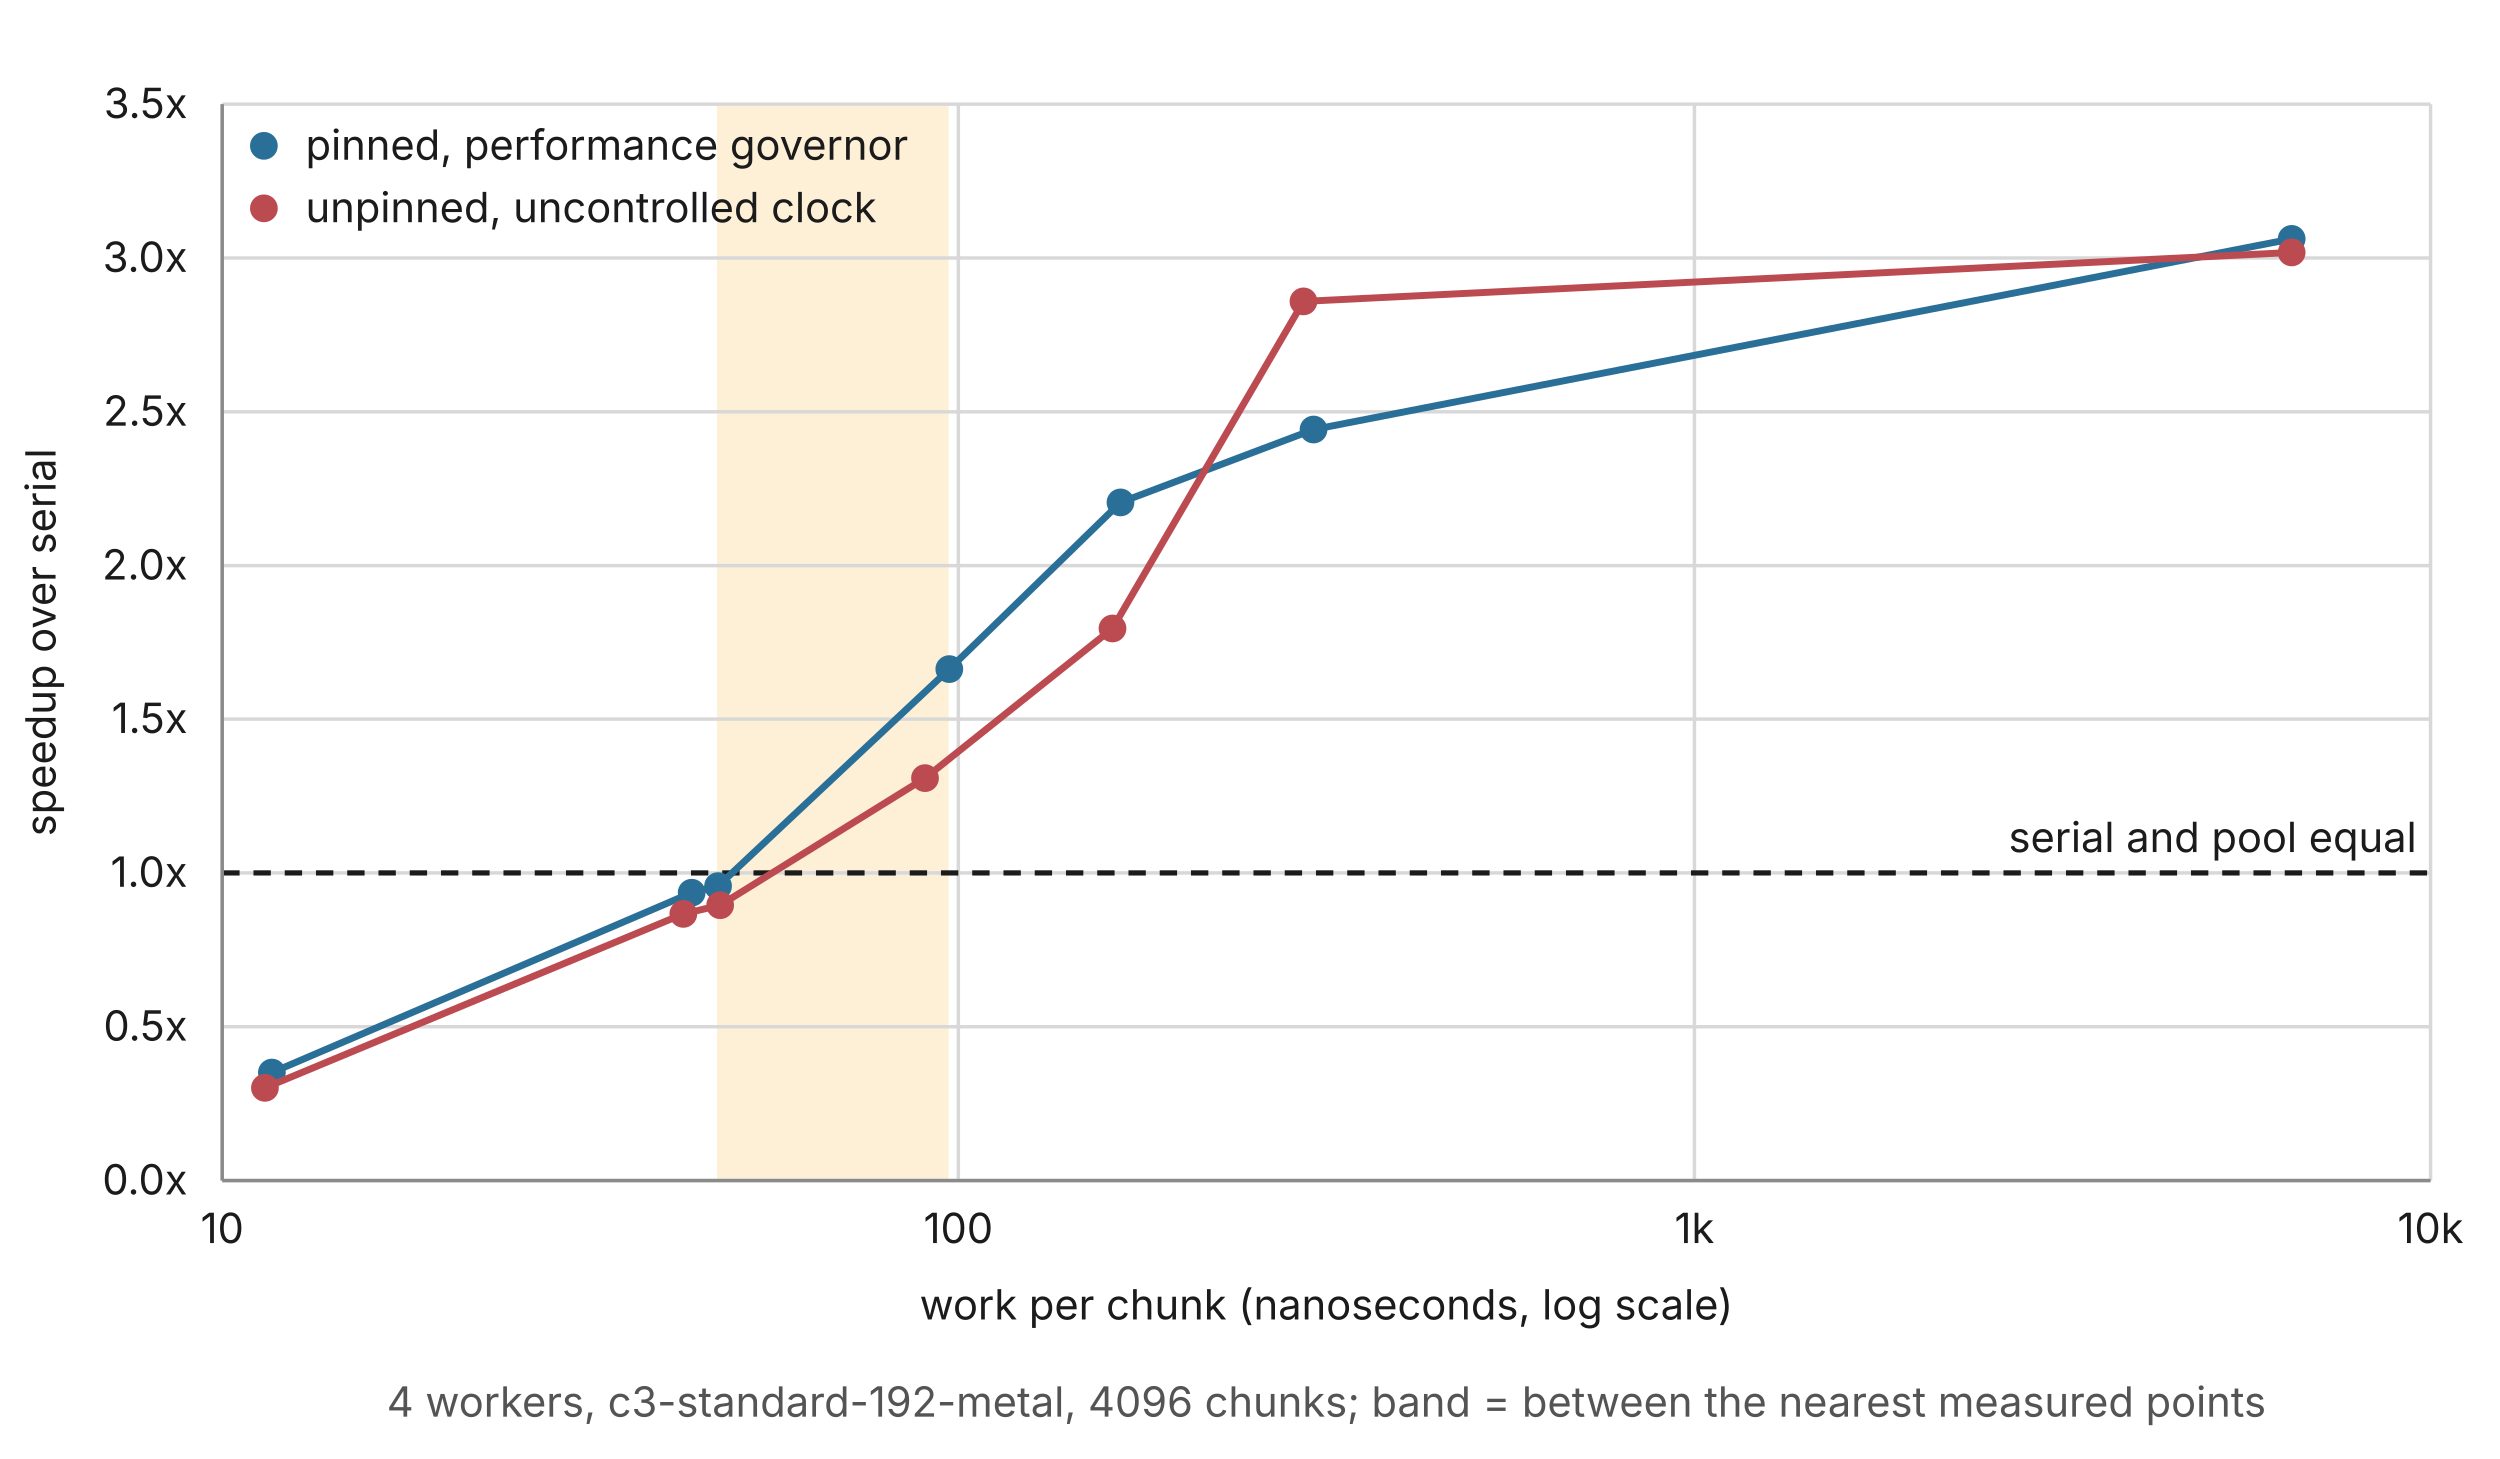
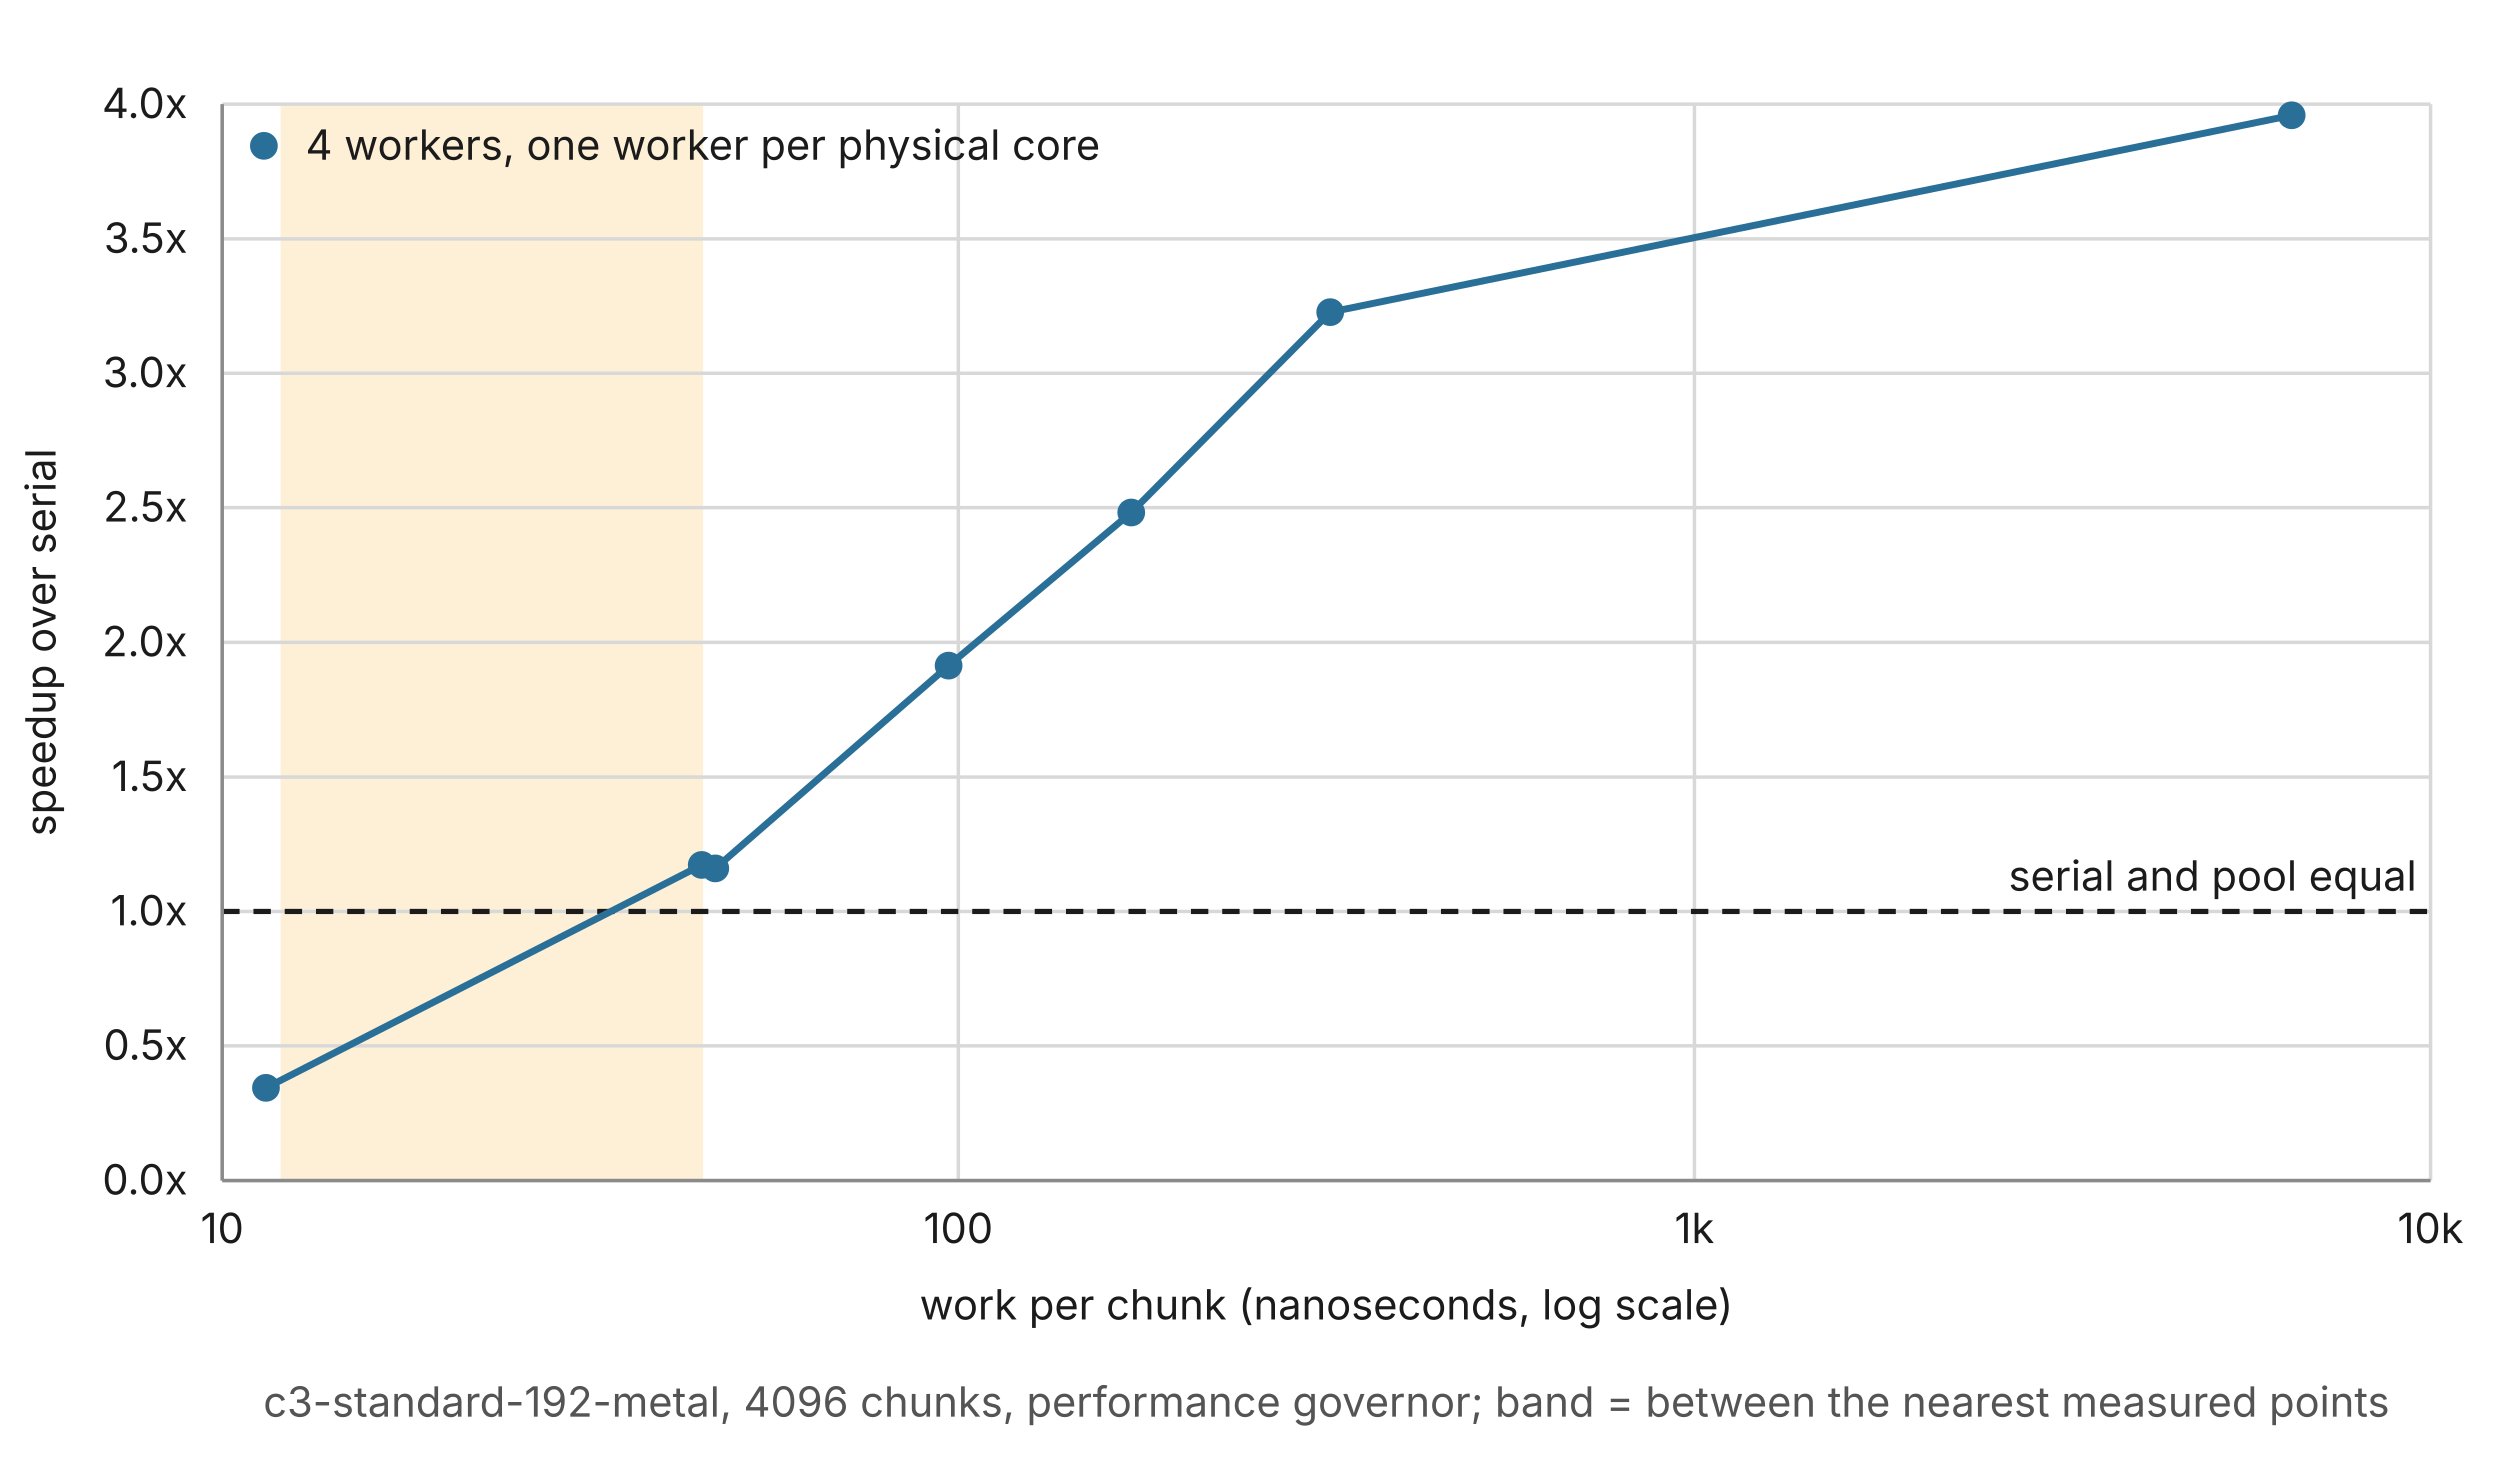
- <svg xmlns="http://www.w3.org/2000/svg" viewBox="0 0 720 420" width="720" height="420" role="img" aria-label="4 workers, c3-standard-192-metal, 4096 chunks; band = between the nearest measured points">
+ <svg xmlns="http://www.w3.org/2000/svg" viewBox="0 0 720 420" width="720" height="420" role="img" aria-label="c3-standard-192-metal, 4096 chunks, performance governor; band = between the nearest measured points">
  <style>
.fg{fill:#1b1b1b}.axis{stroke:#8a8a8a;stroke-width:1}
.grid{stroke:#d8d8d8;stroke-width:1}
.unity{stroke:#1b1b1b;stroke-width:1.5;stroke-dasharray:5 4}
.band{fill:#f0a202;opacity:0.16}
text{font-family:system-ui,-apple-system,Segoe UI,sans-serif;font-size:12px}
@media (prefers-color-scheme: dark){.fg{fill:#e8e8e8}.axis{stroke:#7d7d7d}.grid{stroke:#333}.unity{stroke:#e8e8e8}}
</style>
-   <rect class="band" x="206.5" y="30" width="66.7" height="310" />
+   <rect class="band" x="80.8" y="30" width="121.7" height="310" />
  <line class="grid" x1="64" y1="340.0" x2="700" y2="340.0" />
  <text class="fg" x="54" y="344.0" text-anchor="end">0.0x</text>
-   <line class="grid" x1="64" y1="295.7" x2="700" y2="295.7" />
-   <text class="fg" x="54" y="299.7" text-anchor="end">0.5x</text>
-   <line class="grid" x1="64" y1="251.4" x2="700" y2="251.4" />
-   <text class="fg" x="54" y="255.4" text-anchor="end">1.0x</text>
-   <line class="grid" x1="64" y1="207.1" x2="700" y2="207.1" />
-   <text class="fg" x="54" y="211.1" text-anchor="end">1.5x</text>
-   <line class="grid" x1="64" y1="162.9" x2="700" y2="162.9" />
-   <text class="fg" x="54" y="166.9" text-anchor="end">2.0x</text>
-   <line class="grid" x1="64" y1="118.6" x2="700" y2="118.6" />
-   <text class="fg" x="54" y="122.6" text-anchor="end">2.5x</text>
-   <line class="grid" x1="64" y1="74.3" x2="700" y2="74.3" />
-   <text class="fg" x="54" y="78.3" text-anchor="end">3.0x</text>
+   <line class="grid" x1="64" y1="301.2" x2="700" y2="301.2" />
+   <text class="fg" x="54" y="305.2" text-anchor="end">0.5x</text>
+   <line class="grid" x1="64" y1="262.5" x2="700" y2="262.5" />
+   <text class="fg" x="54" y="266.5" text-anchor="end">1.0x</text>
+   <line class="grid" x1="64" y1="223.8" x2="700" y2="223.8" />
+   <text class="fg" x="54" y="227.8" text-anchor="end">1.5x</text>
+   <line class="grid" x1="64" y1="185.0" x2="700" y2="185.0" />
+   <text class="fg" x="54" y="189.0" text-anchor="end">2.0x</text>
+   <line class="grid" x1="64" y1="146.2" x2="700" y2="146.2" />
+   <text class="fg" x="54" y="150.2" text-anchor="end">2.5x</text>
+   <line class="grid" x1="64" y1="107.5" x2="700" y2="107.5" />
+   <text class="fg" x="54" y="111.5" text-anchor="end">3.0x</text>
+   <line class="grid" x1="64" y1="68.8" x2="700" y2="68.8" />
+   <text class="fg" x="54" y="72.8" text-anchor="end">3.5x</text>
  <line class="grid" x1="64" y1="30.0" x2="700" y2="30.0" />
-   <text class="fg" x="54" y="34.0" text-anchor="end">3.5x</text>
+   <text class="fg" x="54" y="34.0" text-anchor="end">4.0x</text>
  <line class="grid" x1="64.0" y1="30" x2="64.0" y2="340" />
  <text class="fg" x="64.0" y="358.0" text-anchor="middle">10</text>
  <line class="grid" x1="276.0" y1="30" x2="276.0" y2="340" />
  <text class="fg" x="276.0" y="358.0" text-anchor="middle">100</text>
  <line class="grid" x1="488.0" y1="30" x2="488.0" y2="340" />
  <text class="fg" x="488.0" y="358.0" text-anchor="middle">1k</text>
  <line class="grid" x1="700.0" y1="30" x2="700.0" y2="340" />
  <text class="fg" x="700.0" y="358.0" text-anchor="middle">10k</text>
-   <line class="unity" x1="64" y1="251.4" x2="700" y2="251.4" />
-   <text class="fg" x="696" y="245.4" text-anchor="end">serial and pool equal</text>
-   <path d="M78.3,308.9 L199.2,257.1 L206.8,255.2 L273.4,192.7 L322.7,144.7 L378.3,123.7 L660.0,68.8" fill="none" stroke="#2a6f97" stroke-width="2" />
-   <circle class="pt" cx="78.3" cy="308.9" r="4" fill="#2a6f97" />
-   <circle class="pt" cx="199.2" cy="257.1" r="4" fill="#2a6f97" />
-   <circle class="pt" cx="206.8" cy="255.2" r="4" fill="#2a6f97" />
-   <circle class="pt" cx="273.4" cy="192.7" r="4" fill="#2a6f97" />
-   <circle class="pt" cx="322.7" cy="144.7" r="4" fill="#2a6f97" />
-   <circle class="pt" cx="378.3" cy="123.7" r="4" fill="#2a6f97" />
-   <circle class="pt" cx="660.0" cy="68.8" r="4" fill="#2a6f97" />
+   <line class="unity" x1="64" y1="262.5" x2="700" y2="262.5" />
+   <text class="fg" x="696" y="256.5" text-anchor="end">serial and pool equal</text>
+   <path d="M76.6,313.3 L202.1,249.1 L206.0,250.1 L273.2,191.7 L325.8,147.6 L383.1,89.9 L660.0,33.2" fill="none" stroke="#2a6f97" stroke-width="2" />
+   <circle class="pt" cx="76.6" cy="313.3" r="4" fill="#2a6f97" />
+   <circle class="pt" cx="202.1" cy="249.1" r="4" fill="#2a6f97" />
+   <circle class="pt" cx="206.0" cy="250.1" r="4" fill="#2a6f97" />
+   <circle class="pt" cx="273.2" cy="191.7" r="4" fill="#2a6f97" />
+   <circle class="pt" cx="325.8" cy="147.6" r="4" fill="#2a6f97" />
+   <circle class="pt" cx="383.1" cy="89.9" r="4" fill="#2a6f97" />
+   <circle class="pt" cx="660.0" cy="33.2" r="4" fill="#2a6f97" />
  <circle cx="76" cy="42.0" r="4" fill="#2a6f97" />
-   <text class="fg" x="88" y="46.0">pinned, performance governor</text>
-   <path d="M76.3,313.3 L196.8,263.2 L207.4,260.7 L266.4,224.1 L320.4,181.0 L375.4,86.8 L660.0,72.7" fill="none" stroke="#bc4b51" stroke-width="2" />
-   <circle class="pt" cx="76.3" cy="313.3" r="4" fill="#bc4b51" />
-   <circle class="pt" cx="196.8" cy="263.2" r="4" fill="#bc4b51" />
-   <circle class="pt" cx="207.4" cy="260.7" r="4" fill="#bc4b51" />
-   <circle class="pt" cx="266.4" cy="224.1" r="4" fill="#bc4b51" />
-   <circle class="pt" cx="320.4" cy="181.0" r="4" fill="#bc4b51" />
-   <circle class="pt" cx="375.4" cy="86.8" r="4" fill="#bc4b51" />
-   <circle class="pt" cx="660.0" cy="72.7" r="4" fill="#bc4b51" />
-   <circle cx="76" cy="60.0" r="4" fill="#bc4b51" />
-   <text class="fg" x="88" y="64.0">unpinned, uncontrolled clock</text>
+   <text class="fg" x="88" y="46.0">4 workers, one worker per physical core</text>
  <line class="axis" x1="64" y1="340" x2="700" y2="340" />
  <line class="axis" x1="64" y1="30" x2="64" y2="340" />
  <text class="fg" x="382" y="380" text-anchor="middle">work per chunk (nanoseconds, log scale)</text>
  <text class="fg" x="16" y="185" transform="rotate(-90 16 185)" text-anchor="middle">speedup over serial</text>
-   <text class="fg" x="382" y="408" text-anchor="middle" opacity="0.75">4 workers, c3-standard-192-metal, 4096 chunks; band = between the nearest measured points</text>
+   <text class="fg" x="382" y="408" text-anchor="middle" opacity="0.75">c3-standard-192-metal, 4096 chunks, performance governor; band = between the nearest measured points</text>
</svg>
